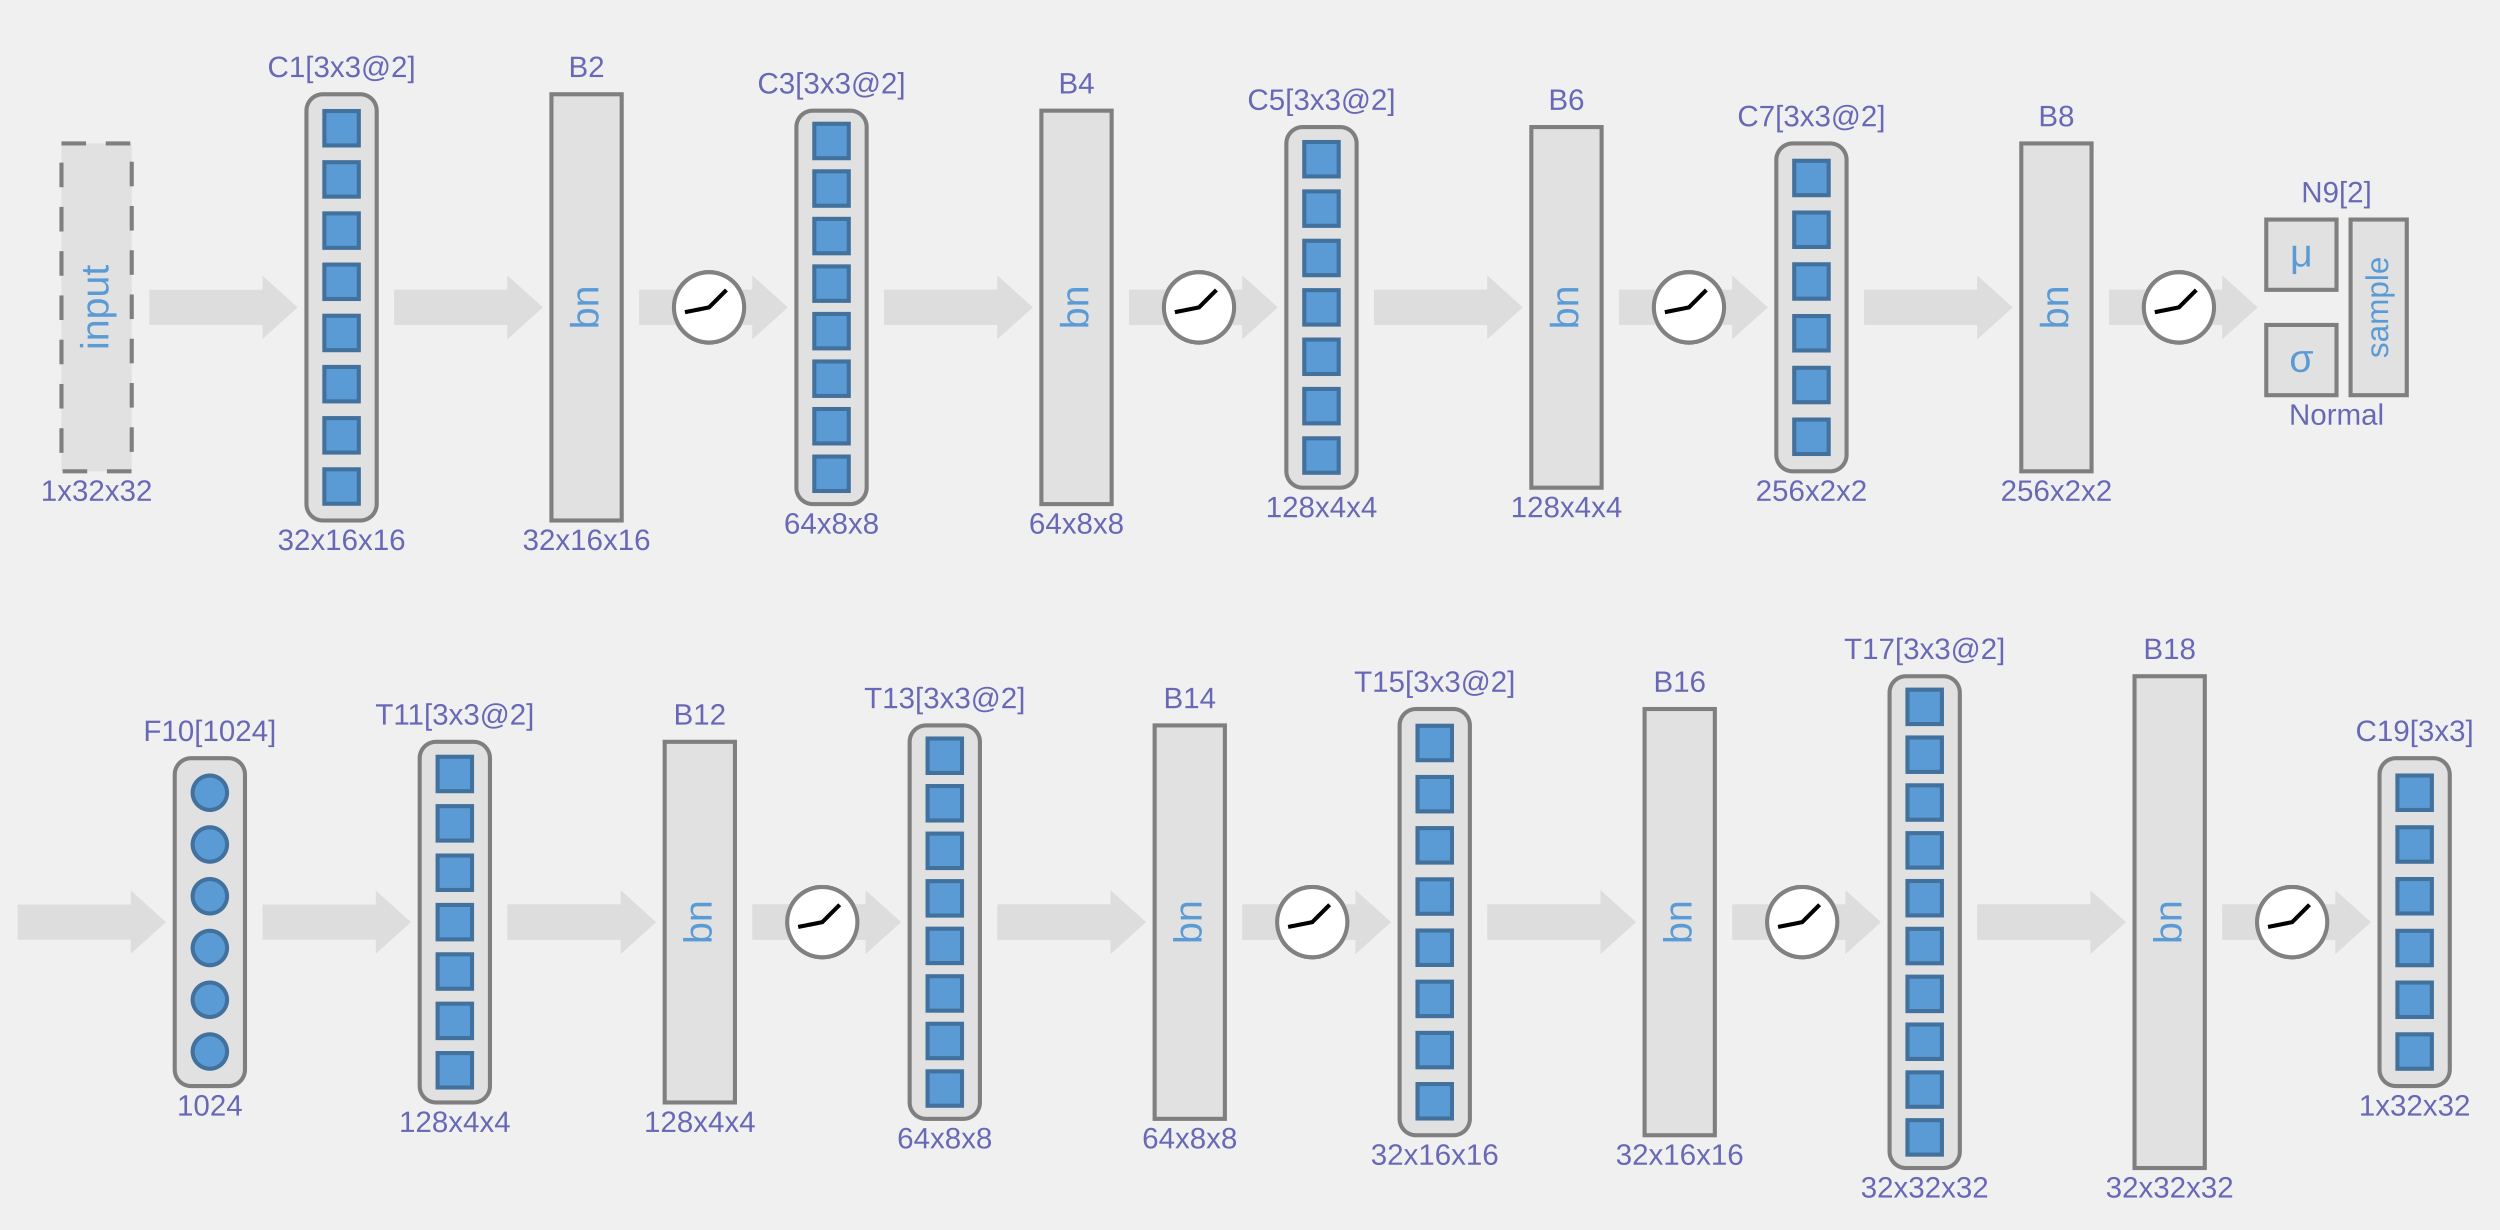
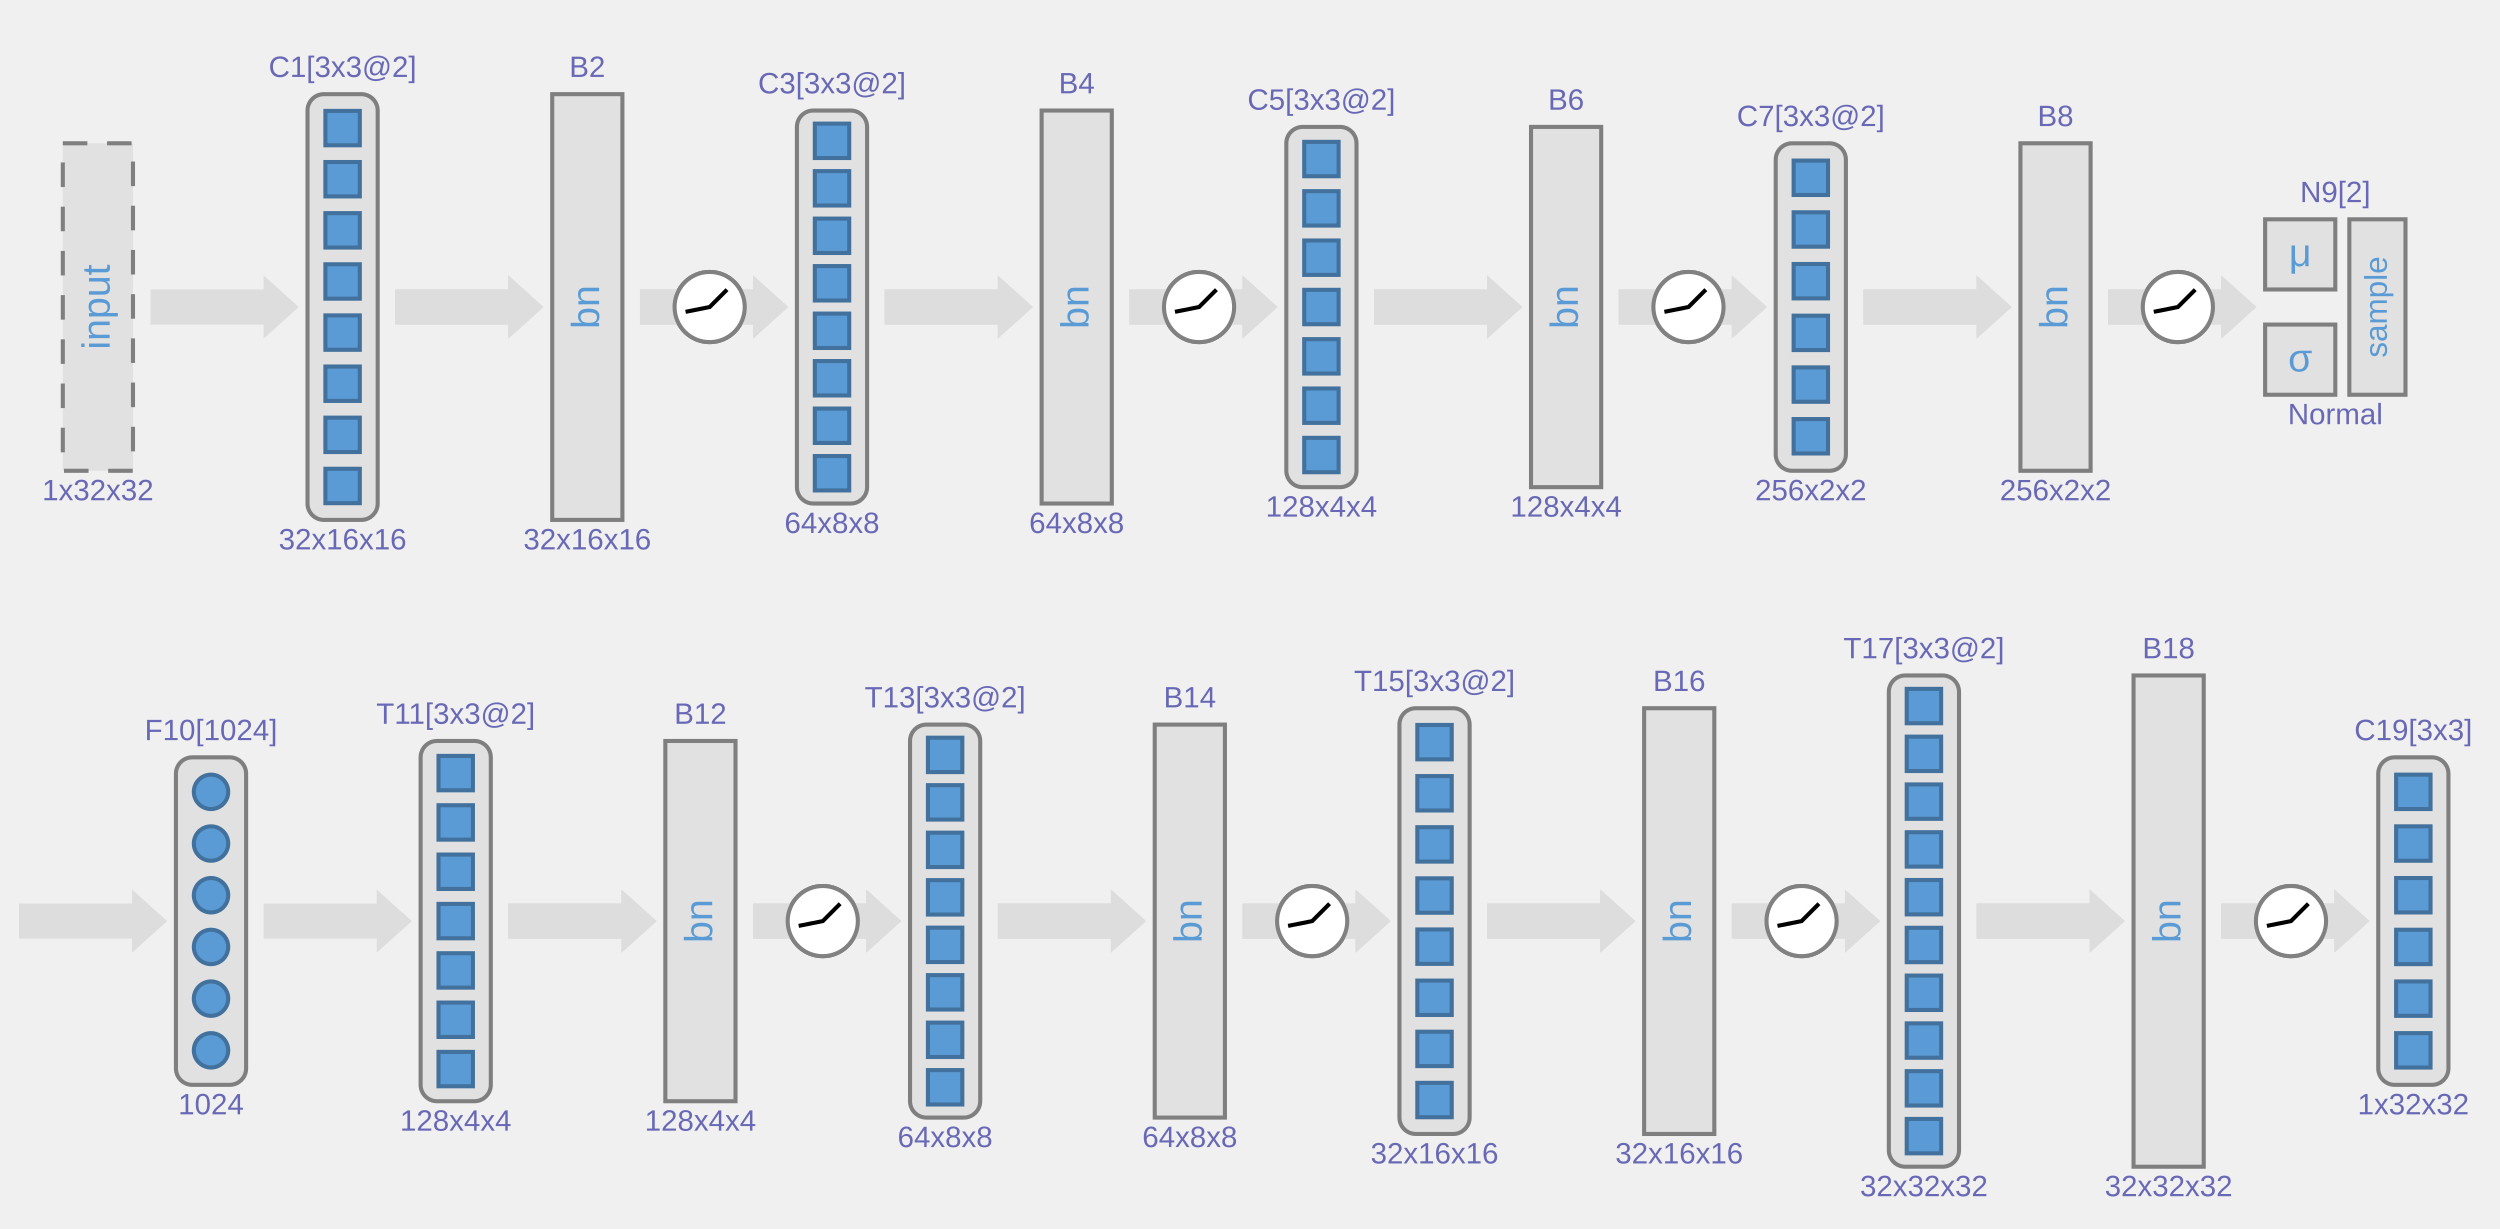
- <svg xmlns="http://www.w3.org/2000/svg" width="610" height="300" viewBox="0 0 610 300">
+ <svg xmlns="http://www.w3.org/2000/svg" width="800" height="393" viewBox="0 0 610 300">
  <defs>
</defs>
  <g>
    <rect x="15.0" y="35.0" width="17.143" height="80.0" fill="#e1e1e1" stroke="#7f7f7f" stroke-dasharray="6 4.8" />
    <text x="26.451" y="75.0" font-size="9.6" transform="rotate(-90, 26.45143, 75.0)" fill="#5b9bd5" text-anchor="middle" font-family="arial">input</text>
  </g>
  <text x="23.571" y="122.2" font-size="7.2" fill="#6868b6" text-anchor="middle" font-family="arial">1x32x32</text>
  <rect x="74.774" y="23.0" width="17.143" height="104.0" rx="4" ry="4" fill="#e1e1e1" stroke="#7f7f7f" />
  <rect x="79.146" y="27.089" width="8.4" height="8.4" fill="#5b9bd5" stroke="#41719c" />
  <rect x="79.146" y="39.578" width="8.4" height="8.4" fill="#5b9bd5" stroke="#41719c" />
  <rect x="79.146" y="52.067" width="8.4" height="8.4" fill="#5b9bd5" stroke="#41719c" />
  <rect x="79.146" y="64.556" width="8.4" height="8.4" fill="#5b9bd5" stroke="#41719c" />
  <rect x="79.146" y="77.044" width="8.4" height="8.4" fill="#5b9bd5" stroke="#41719c" />
  <rect x="79.146" y="89.533" width="8.4" height="8.4" fill="#5b9bd5" stroke="#41719c" />
  <rect x="79.146" y="102.022" width="8.4" height="8.4" fill="#5b9bd5" stroke="#41719c" />
  <rect x="79.146" y="114.511" width="8.4" height="8.4" fill="#5b9bd5" stroke="#41719c" />
  <text x="83.346" y="18.8" font-size="7.2" fill="#6868b6" text-anchor="middle" font-family="arial">C1[3x3@2]</text>
  <text x="83.346" y="134.2" font-size="7.2" fill="#6868b6" text-anchor="middle" font-family="arial">32x16x16</text>
  <path d="M36.429,70.714L64.06,70.714L64.06,67.286L72.632,75.0L64.06,82.714L64.06,79.286L36.429,79.286Z" fill="#ddd" stroke="none" />
  <g>
    <rect x="134.549" y="23.0" width="17.143" height="104.0" fill="#e1e1e1" stroke="#7f7f7f" />
    <text x="146" y="75.0" font-size="9.6" transform="rotate(-90, 146.0003, 75.0)" fill="#5b9bd5" text-anchor="middle" font-family="arial">bn</text>
  </g>
  <text x="143.12" y="18.8" font-size="7.2" fill="#6868b6" text-anchor="middle" font-family="arial">B2</text>
  <text x="143.12" y="134.2" font-size="7.2" fill="#6868b6" text-anchor="middle" font-family="arial">32x16x16</text>
  <path d="M96.203,70.714L123.835,70.714L123.835,67.286L132.406,75.0L123.835,82.714L123.835,79.286L96.203,79.286Z" fill="#ddd" stroke="none" />
  <path d="M96.203,70.714L123.835,70.714L123.835,67.286L132.406,75.0L123.835,82.714L123.835,79.286L96.203,79.286Z" fill="#ddd" stroke="none" />
  <rect x="194.323" y="27.0" width="17.143" height="96.0" rx="4" ry="4" fill="#e1e1e1" stroke="#7f7f7f" />
  <rect x="198.695" y="30.2" width="8.4" height="8.4" fill="#5b9bd5" stroke="#41719c" />
  <rect x="198.695" y="41.8" width="8.4" height="8.4" fill="#5b9bd5" stroke="#41719c" />
  <rect x="198.695" y="53.4" width="8.4" height="8.4" fill="#5b9bd5" stroke="#41719c" />
  <rect x="198.695" y="65.0" width="8.4" height="8.4" fill="#5b9bd5" stroke="#41719c" />
  <rect x="198.695" y="76.6" width="8.4" height="8.4" fill="#5b9bd5" stroke="#41719c" />
  <rect x="198.695" y="88.2" width="8.4" height="8.4" fill="#5b9bd5" stroke="#41719c" />
  <rect x="198.695" y="99.8" width="8.4" height="8.4" fill="#5b9bd5" stroke="#41719c" />
  <rect x="198.695" y="111.4" width="8.4" height="8.4" fill="#5b9bd5" stroke="#41719c" />
  <text x="202.895" y="22.8" font-size="7.2" fill="#6868b6" text-anchor="middle" font-family="arial">C3[3x3@2]</text>
  <text x="202.895" y="130.2" font-size="7.2" fill="#6868b6" text-anchor="middle" font-family="arial">64x8x8</text>
  <path d="M155.977,70.714L183.609,70.714L183.609,67.286L192.18,75.0L183.609,82.714L183.609,79.286L155.977,79.286Z" fill="#ddd" stroke="none" />
  <circle cx="173.008" cy="75.0" r="8.571" fill="#fff" stroke="#818181" />
  <path d="M167.123,76.171L173.008,75.0L177.25,70.757" stroke="#000" strokewidth="1" fill="none" />
  <path d="M155.977,70.714L183.609,70.714L183.609,67.286L192.18,75.0L183.609,82.714L183.609,79.286L155.977,79.286Z" fill="#ddd" stroke="none" />
  <circle cx="173.008" cy="75.0" r="8.571" fill="#fff" stroke="#818181" />
  <path d="M167.123,76.171L173.008,75.0L177.25,70.757" stroke="#000" strokewidth="1" fill="none" />
  <g>
    <rect x="254.098" y="27.0" width="17.143" height="96.0" fill="#e1e1e1" stroke="#7f7f7f" />
    <text x="265.549" y="75.0" font-size="9.6" transform="rotate(-90, 265.5492, 75.0)" fill="#5b9bd5" text-anchor="middle" font-family="arial">bn</text>
  </g>
  <text x="262.669" y="22.8" font-size="7.2" fill="#6868b6" text-anchor="middle" font-family="arial">B4</text>
  <text x="262.669" y="130.2" font-size="7.2" fill="#6868b6" text-anchor="middle" font-family="arial">64x8x8</text>
  <path d="M215.752,70.714L243.383,70.714L243.383,67.286L251.955,75.0L243.383,82.714L243.383,79.286L215.752,79.286Z" fill="#ddd" stroke="none" />
  <path d="M215.752,70.714L243.383,70.714L243.383,67.286L251.955,75.0L243.383,82.714L243.383,79.286L215.752,79.286Z" fill="#ddd" stroke="none" />
  <rect x="313.872" y="31.0" width="17.143" height="88.0" rx="4" ry="4" fill="#e1e1e1" stroke="#7f7f7f" />
  <rect x="318.244" y="34.65" width="8.4" height="8.4" fill="#5b9bd5" stroke="#41719c" />
  <rect x="318.244" y="46.7" width="8.4" height="8.4" fill="#5b9bd5" stroke="#41719c" />
  <rect x="318.244" y="58.75" width="8.4" height="8.4" fill="#5b9bd5" stroke="#41719c" />
  <rect x="318.244" y="70.8" width="8.4" height="8.4" fill="#5b9bd5" stroke="#41719c" />
  <rect x="318.244" y="82.85" width="8.4" height="8.4" fill="#5b9bd5" stroke="#41719c" />
  <rect x="318.244" y="94.9" width="8.4" height="8.4" fill="#5b9bd5" stroke="#41719c" />
  <rect x="318.244" y="106.95" width="8.4" height="8.4" fill="#5b9bd5" stroke="#41719c" />
  <text x="322.444" y="26.8" font-size="7.2" fill="#6868b6" text-anchor="middle" font-family="arial">C5[3x3@2]</text>
  <text x="322.444" y="126.2" font-size="7.2" fill="#6868b6" text-anchor="middle" font-family="arial">128x4x4</text>
  <path d="M275.526,70.714L303.158,70.714L303.158,67.286L311.729,75.0L303.158,82.714L303.158,79.286L275.526,79.286Z" fill="#ddd" stroke="none" />
  <circle cx="292.556" cy="75.0" r="8.571" fill="#fff" stroke="#818181" />
  <path d="M286.672,76.171L292.556,75.0L296.799,70.757" stroke="#000" strokewidth="1" fill="none" />
  <path d="M275.526,70.714L303.158,70.714L303.158,67.286L311.729,75.0L303.158,82.714L303.158,79.286L275.526,79.286Z" fill="#ddd" stroke="none" />
  <circle cx="292.556" cy="75.0" r="8.571" fill="#fff" stroke="#818181" />
  <path d="M286.672,76.171L292.556,75.0L296.799,70.757" stroke="#000" strokewidth="1" fill="none" />
  <g>
    <rect x="373.647" y="31.0" width="17.143" height="88.0" fill="#e1e1e1" stroke="#7f7f7f" />
    <text x="385.098" y="75.0" font-size="9.6" transform="rotate(-90, 385.098, 75.0)" fill="#5b9bd5" text-anchor="middle" font-family="arial">bn</text>
  </g>
  <text x="382.218" y="26.8" font-size="7.2" fill="#6868b6" text-anchor="middle" font-family="arial">B6</text>
  <text x="382.218" y="126.2" font-size="7.2" fill="#6868b6" text-anchor="middle" font-family="arial">128x4x4</text>
  <path d="M335.301,70.714L362.932,70.714L362.932,67.286L371.504,75.0L362.932,82.714L362.932,79.286L335.301,79.286Z" fill="#ddd" stroke="none" />
  <path d="M335.301,70.714L362.932,70.714L362.932,67.286L371.504,75.0L362.932,82.714L362.932,79.286L335.301,79.286Z" fill="#ddd" stroke="none" />
  <rect x="433.421" y="35.0" width="17.143" height="80.0" rx="4" ry="4" fill="#e1e1e1" stroke="#7f7f7f" />
  <rect x="437.792" y="39.229" width="8.4" height="8.4" fill="#5b9bd5" stroke="#41719c" />
  <rect x="437.792" y="51.857" width="8.4" height="8.4" fill="#5b9bd5" stroke="#41719c" />
  <rect x="437.792" y="64.486" width="8.4" height="8.4" fill="#5b9bd5" stroke="#41719c" />
  <rect x="437.792" y="77.114" width="8.4" height="8.4" fill="#5b9bd5" stroke="#41719c" />
  <rect x="437.792" y="89.743" width="8.4" height="8.4" fill="#5b9bd5" stroke="#41719c" />
  <rect x="437.792" y="102.371" width="8.4" height="8.4" fill="#5b9bd5" stroke="#41719c" />
  <text x="441.992" y="30.8" font-size="7.2" fill="#6868b6" text-anchor="middle" font-family="arial">C7[3x3@2]</text>
  <text x="441.992" y="122.2" font-size="7.2" fill="#6868b6" text-anchor="middle" font-family="arial">256x2x2</text>
  <path d="M395.075,70.714L422.707,70.714L422.707,67.286L431.278,75.0L422.707,82.714L422.707,79.286L395.075,79.286Z" fill="#ddd" stroke="none" />
  <circle cx="412.105" cy="75.0" r="8.571" fill="#fff" stroke="#818181" />
  <path d="M406.221,76.171L412.105,75.0L416.348,70.757" stroke="#000" strokewidth="1" fill="none" />
  <path d="M395.075,70.714L422.707,70.714L422.707,67.286L431.278,75.0L422.707,82.714L422.707,79.286L395.075,79.286Z" fill="#ddd" stroke="none" />
  <circle cx="412.105" cy="75.0" r="8.571" fill="#fff" stroke="#818181" />
  <path d="M406.221,76.171L412.105,75.0L416.348,70.757" stroke="#000" strokewidth="1" fill="none" />
  <g>
    <rect x="493.195" y="35.0" width="17.143" height="80.0" fill="#e1e1e1" stroke="#7f7f7f" />
    <text x="504.647" y="75.0" font-size="9.6" transform="rotate(-90, 504.6469, 75.0)" fill="#5b9bd5" text-anchor="middle" font-family="arial">bn</text>
  </g>
  <text x="501.767" y="30.8" font-size="7.2" fill="#6868b6" text-anchor="middle" font-family="arial">B8</text>
  <text x="501.767" y="122.2" font-size="7.2" fill="#6868b6" text-anchor="middle" font-family="arial">256x2x2</text>
  <path d="M454.85,70.714L482.481,70.714L482.481,67.286L491.053,75.0L482.481,82.714L482.481,79.286L454.85,79.286Z" fill="#ddd" stroke="none" />
  <path d="M454.85,70.714L482.481,70.714L482.481,67.286L491.053,75.0L482.481,82.714L482.481,79.286L454.85,79.286Z" fill="#ddd" stroke="none" />
  <g>
    <rect x="552.97" y="53.571" width="17.143" height="17.143" fill="#e1e1e1" stroke="#7f7f7f" />
    <text x="561.541" y="65.023" font-size="9.6" transform="" fill="#5b9bd5" text-anchor="middle" font-family="arial">μ</text>
  </g>
  <g>
    <rect x="552.97" y="79.286" width="17.143" height="17.143" fill="#e1e1e1" stroke="#7f7f7f" />
    <text x="561.541" y="90.737" font-size="9.6" transform="" fill="#5b9bd5" text-anchor="middle" font-family="arial">σ</text>
  </g>
  <g>
    <rect x="573.541" y="53.571" width="13.714" height="42.857" fill="#e1e1e1" stroke="#7f7f7f" />
    <text x="582.702" y="75.0" font-size="7.68" transform="rotate(-90, 582.7025, 75.0)" fill="#5b9bd5" text-anchor="middle" font-family="arial">sample</text>
  </g>
  <text x="570.113" y="49.371" font-size="7.2" fill="#6868b6" text-anchor="middle" font-family="arial">N9[2]</text>
  <text x="570.113" y="103.629" font-size="7.2" fill="#6868b6" text-anchor="middle" font-family="arial">Normal</text>
  <path d="M514.624,70.714L542.256,70.714L542.256,67.286L550.827,75.0L542.256,82.714L542.256,79.286L514.624,79.286Z" fill="#ddd" stroke="none" />
  <circle cx="531.654" cy="75.0" r="8.571" fill="#fff" stroke="#818181" />
  <path d="M525.769,76.171L531.654,75.0L535.897,70.757" stroke="#000" strokewidth="1" fill="none" />
  <path d="M514.624,70.714L542.256,70.714L542.256,67.286L550.827,75.0L542.256,82.714L542.256,79.286L514.624,79.286Z" fill="#ddd" stroke="none" />
  <circle cx="531.654" cy="75.0" r="8.571" fill="#fff" stroke="#818181" />
  <path d="M525.769,76.171L531.654,75.0L535.897,70.757" stroke="#000" strokewidth="1" fill="none" />
  <rect x="42.632" y="185.0" width="17.143" height="80.0" rx="4" ry="4" fill="#e1e1e1" stroke="#7f7f7f" />
  <circle cx="51.203" cy="193.429" r="4.2" fill="#5b9bd5" stroke="#41719c" />
  <circle cx="51.203" cy="206.057" r="4.2" fill="#5b9bd5" stroke="#41719c" />
  <circle cx="51.203" cy="218.686" r="4.2" fill="#5b9bd5" stroke="#41719c" />
  <circle cx="51.203" cy="231.314" r="4.2" fill="#5b9bd5" stroke="#41719c" />
  <circle cx="51.203" cy="243.943" r="4.2" fill="#5b9bd5" stroke="#41719c" />
  <circle cx="51.203" cy="256.571" r="4.2" fill="#5b9bd5" stroke="#41719c" />
  <text x="51.203" y="180.8" font-size="7.2" fill="#6868b6" text-anchor="middle" font-family="arial">F10[1024]</text>
  <text x="51.203" y="272.2" font-size="7.2" fill="#6868b6" text-anchor="middle" font-family="arial">1024</text>
  <path d="M4.286,220.714L31.917,220.714L31.917,217.286L40.489,225.0L31.917,232.714L31.917,229.286L4.286,229.286Z" fill="#ddd" stroke="none" />
  <rect x="102.406" y="181.0" width="17.143" height="88.0" rx="4" ry="4" fill="#e1e1e1" stroke="#7f7f7f" />
  <rect x="106.777" y="184.65" width="8.4" height="8.4" fill="#5b9bd5" stroke="#41719c" />
  <rect x="106.777" y="196.7" width="8.4" height="8.4" fill="#5b9bd5" stroke="#41719c" />
  <rect x="106.777" y="208.75" width="8.4" height="8.4" fill="#5b9bd5" stroke="#41719c" />
  <rect x="106.777" y="220.8" width="8.4" height="8.4" fill="#5b9bd5" stroke="#41719c" />
  <rect x="106.777" y="232.85" width="8.4" height="8.4" fill="#5b9bd5" stroke="#41719c" />
  <rect x="106.777" y="244.9" width="8.4" height="8.4" fill="#5b9bd5" stroke="#41719c" />
  <rect x="106.777" y="256.95" width="8.4" height="8.4" fill="#5b9bd5" stroke="#41719c" />
  <text x="110.977" y="176.8" font-size="7.2" fill="#6868b6" text-anchor="middle" font-family="arial">T11[3x3@2]</text>
  <text x="110.977" y="276.2" font-size="7.2" fill="#6868b6" text-anchor="middle" font-family="arial">128x4x4</text>
  <path d="M64.06,220.714L91.692,220.714L91.692,217.286L100.263,225.0L91.692,232.714L91.692,229.286L64.06,229.286Z" fill="#ddd" stroke="none" />
  <g>
    <rect x="162.18" y="181.0" width="17.143" height="88.0" fill="#e1e1e1" stroke="#7f7f7f" />
    <text x="173.632" y="225.0" font-size="9.6" transform="rotate(-90, 173.6319, 225.0)" fill="#5b9bd5" text-anchor="middle" font-family="arial">bn</text>
  </g>
  <text x="170.752" y="176.8" font-size="7.2" fill="#6868b6" text-anchor="middle" font-family="arial">B12</text>
  <text x="170.752" y="276.2" font-size="7.2" fill="#6868b6" text-anchor="middle" font-family="arial">128x4x4</text>
  <path d="M123.835,220.714L151.466,220.714L151.466,217.286L160.038,225.0L151.466,232.714L151.466,229.286L123.835,229.286Z" fill="#ddd" stroke="none" />
  <path d="M123.835,220.714L151.466,220.714L151.466,217.286L160.038,225.0L151.466,232.714L151.466,229.286L123.835,229.286Z" fill="#ddd" stroke="none" />
  <rect x="221.955" y="177.0" width="17.143" height="96.0" rx="4" ry="4" fill="#e1e1e1" stroke="#7f7f7f" />
  <rect x="226.326" y="180.2" width="8.4" height="8.4" fill="#5b9bd5" stroke="#41719c" />
  <rect x="226.326" y="191.8" width="8.4" height="8.4" fill="#5b9bd5" stroke="#41719c" />
  <rect x="226.326" y="203.4" width="8.4" height="8.4" fill="#5b9bd5" stroke="#41719c" />
  <rect x="226.326" y="215" width="8.4" height="8.4" fill="#5b9bd5" stroke="#41719c" />
  <rect x="226.326" y="226.6" width="8.4" height="8.4" fill="#5b9bd5" stroke="#41719c" />
  <rect x="226.326" y="238.2" width="8.4" height="8.4" fill="#5b9bd5" stroke="#41719c" />
  <rect x="226.326" y="249.8" width="8.4" height="8.4" fill="#5b9bd5" stroke="#41719c" />
  <rect x="226.326" y="261.4" width="8.4" height="8.4" fill="#5b9bd5" stroke="#41719c" />
  <text x="230.526" y="172.8" font-size="7.2" fill="#6868b6" text-anchor="middle" font-family="arial">T13[3x3@2]</text>
  <text x="230.526" y="280.2" font-size="7.2" fill="#6868b6" text-anchor="middle" font-family="arial">64x8x8</text>
  <path d="M183.609,220.714L211.241,220.714L211.241,217.286L219.812,225.0L211.241,232.714L211.241,229.286L183.609,229.286Z" fill="#ddd" stroke="none" />
  <circle cx="200.639" cy="225.0" r="8.571" fill="#fff" stroke="#818181" />
  <path d="M194.754,226.171L200.639,225.0L204.882,220.757" stroke="#000" strokewidth="1" fill="none" />
  <path d="M183.609,220.714L211.241,220.714L211.241,217.286L219.812,225.0L211.241,232.714L211.241,229.286L183.609,229.286Z" fill="#ddd" stroke="none" />
  <circle cx="200.639" cy="225.0" r="8.571" fill="#fff" stroke="#818181" />
  <path d="M194.754,226.171L200.639,225.0L204.882,220.757" stroke="#000" strokewidth="1" fill="none" />
  <g>
    <rect x="281.729" y="177.0" width="17.143" height="96.0" fill="#e1e1e1" stroke="#7f7f7f" />
    <text x="293.181" y="225.0" font-size="9.6" transform="rotate(-90, 293.1808, 225.0)" fill="#5b9bd5" text-anchor="middle" font-family="arial">bn</text>
  </g>
  <text x="290.301" y="172.8" font-size="7.2" fill="#6868b6" text-anchor="middle" font-family="arial">B14</text>
  <text x="290.301" y="280.2" font-size="7.2" fill="#6868b6" text-anchor="middle" font-family="arial">64x8x8</text>
  <path d="M243.383,220.714L271.015,220.714L271.015,217.286L279.586,225.0L271.015,232.714L271.015,229.286L243.383,229.286Z" fill="#ddd" stroke="none" />
  <path d="M243.383,220.714L271.015,220.714L271.015,217.286L279.586,225.0L271.015,232.714L271.015,229.286L243.383,229.286Z" fill="#ddd" stroke="none" />
  <rect x="341.504" y="173.0" width="17.143" height="104.0" rx="4" ry="4" fill="#e1e1e1" stroke="#7f7f7f" />
  <rect x="345.875" y="177.089" width="8.4" height="8.4" fill="#5b9bd5" stroke="#41719c" />
  <rect x="345.875" y="189.578" width="8.4" height="8.4" fill="#5b9bd5" stroke="#41719c" />
  <rect x="345.875" y="202.067" width="8.4" height="8.4" fill="#5b9bd5" stroke="#41719c" />
  <rect x="345.875" y="214.556" width="8.4" height="8.4" fill="#5b9bd5" stroke="#41719c" />
  <rect x="345.875" y="227.044" width="8.4" height="8.4" fill="#5b9bd5" stroke="#41719c" />
  <rect x="345.875" y="239.533" width="8.4" height="8.4" fill="#5b9bd5" stroke="#41719c" />
  <rect x="345.875" y="252.022" width="8.4" height="8.4" fill="#5b9bd5" stroke="#41719c" />
  <rect x="345.875" y="264.511" width="8.4" height="8.4" fill="#5b9bd5" stroke="#41719c" />
  <text x="350.075" y="168.8" font-size="7.2" fill="#6868b6" text-anchor="middle" font-family="arial">T15[3x3@2]</text>
  <text x="350.075" y="284.2" font-size="7.2" fill="#6868b6" text-anchor="middle" font-family="arial">32x16x16</text>
  <path d="M303.158,220.714L330.789,220.714L330.789,217.286L339.361,225.0L330.789,232.714L330.789,229.286L303.158,229.286Z" fill="#ddd" stroke="none" />
  <circle cx="320.188" cy="225.0" r="8.571" fill="#fff" stroke="#818181" />
  <path d="M314.303,226.171L320.188,225.0L324.431,220.757" stroke="#000" strokewidth="1" fill="none" />
  <path d="M303.158,220.714L330.789,220.714L330.789,217.286L339.361,225.0L330.789,232.714L330.789,229.286L303.158,229.286Z" fill="#ddd" stroke="none" />
  <circle cx="320.188" cy="225.0" r="8.571" fill="#fff" stroke="#818181" />
  <path d="M314.303,226.171L320.188,225.0L324.431,220.757" stroke="#000" strokewidth="1" fill="none" />
  <g>
    <rect x="401.278" y="173.0" width="17.143" height="104.0" fill="#e1e1e1" stroke="#7f7f7f" />
    <text x="412.73" y="225.0" font-size="9.6" transform="rotate(-90, 412.7296, 225.0)" fill="#5b9bd5" text-anchor="middle" font-family="arial">bn</text>
  </g>
  <text x="409.85" y="168.8" font-size="7.2" fill="#6868b6" text-anchor="middle" font-family="arial">B16</text>
  <text x="409.85" y="284.2" font-size="7.2" fill="#6868b6" text-anchor="middle" font-family="arial">32x16x16</text>
  <path d="M362.932,220.714L390.564,220.714L390.564,217.286L399.135,225.0L390.564,232.714L390.564,229.286L362.932,229.286Z" fill="#ddd" stroke="none" />
  <path d="M362.932,220.714L390.564,220.714L390.564,217.286L399.135,225.0L390.564,232.714L390.564,229.286L362.932,229.286Z" fill="#ddd" stroke="none" />
  <rect x="461.053" y="165.0" width="17.143" height="120.0" rx="4" ry="4" fill="#e1e1e1" stroke="#7f7f7f" />
  <rect x="465.424" y="168.273" width="8.4" height="8.4" fill="#5b9bd5" stroke="#41719c" />
  <rect x="465.424" y="179.945" width="8.4" height="8.4" fill="#5b9bd5" stroke="#41719c" />
  <rect x="465.424" y="191.618" width="8.4" height="8.4" fill="#5b9bd5" stroke="#41719c" />
  <rect x="465.424" y="203.291" width="8.4" height="8.4" fill="#5b9bd5" stroke="#41719c" />
  <rect x="465.424" y="214.964" width="8.4" height="8.4" fill="#5b9bd5" stroke="#41719c" />
  <rect x="465.424" y="226.636" width="8.4" height="8.4" fill="#5b9bd5" stroke="#41719c" />
  <rect x="465.424" y="238.309" width="8.4" height="8.4" fill="#5b9bd5" stroke="#41719c" />
  <rect x="465.424" y="249.982" width="8.4" height="8.4" fill="#5b9bd5" stroke="#41719c" />
  <rect x="465.424" y="261.655" width="8.4" height="8.4" fill="#5b9bd5" stroke="#41719c" />
  <rect x="465.424" y="273.327" width="8.4" height="8.4" fill="#5b9bd5" stroke="#41719c" />
  <text x="469.624" y="160.8" font-size="7.2" fill="#6868b6" text-anchor="middle" font-family="arial">T17[3x3@2]</text>
  <text x="469.624" y="292.2" font-size="7.2" fill="#6868b6" text-anchor="middle" font-family="arial">32x32x32</text>
  <path d="M422.707,220.714L450.338,220.714L450.338,217.286L458.91,225.0L450.338,232.714L450.338,229.286L422.707,229.286Z" fill="#ddd" stroke="none" />
  <circle cx="439.737" cy="225.0" r="8.571" fill="#fff" stroke="#818181" />
  <path d="M433.852,226.171L439.737,225.0L443.979,220.757" stroke="#000" strokewidth="1" fill="none" />
  <path d="M422.707,220.714L450.338,220.714L450.338,217.286L458.91,225.0L450.338,232.714L450.338,229.286L422.707,229.286Z" fill="#ddd" stroke="none" />
  <circle cx="439.737" cy="225.0" r="8.571" fill="#fff" stroke="#818181" />
  <path d="M433.852,226.171L439.737,225.0L443.979,220.757" stroke="#000" strokewidth="1" fill="none" />
  <g>
    <rect x="520.827" y="165.0" width="17.143" height="120.0" fill="#e1e1e1" stroke="#7f7f7f" />
    <text x="532.278" y="225.0" font-size="9.6" transform="rotate(-90, 532.2785, 225.0)" fill="#5b9bd5" text-anchor="middle" font-family="arial">bn</text>
  </g>
  <text x="529.398" y="160.8" font-size="7.2" fill="#6868b6" text-anchor="middle" font-family="arial">B18</text>
  <text x="529.398" y="292.2" font-size="7.2" fill="#6868b6" text-anchor="middle" font-family="arial">32x32x32</text>
  <path d="M482.481,220.714L510.113,220.714L510.113,217.286L518.684,225.0L510.113,232.714L510.113,229.286L482.481,229.286Z" fill="#ddd" stroke="none" />
  <path d="M482.481,220.714L510.113,220.714L510.113,217.286L518.684,225.0L510.113,232.714L510.113,229.286L482.481,229.286Z" fill="#ddd" stroke="none" />
  <rect x="580.602" y="185.0" width="17.143" height="80.0" rx="4" ry="4" fill="#e1e1e1" stroke="#7f7f7f" />
  <rect x="584.973" y="189.229" width="8.4" height="8.4" fill="#5b9bd5" stroke="#41719c" />
  <rect x="584.973" y="201.857" width="8.4" height="8.4" fill="#5b9bd5" stroke="#41719c" />
  <rect x="584.973" y="214.486" width="8.4" height="8.4" fill="#5b9bd5" stroke="#41719c" />
  <rect x="584.973" y="227.114" width="8.4" height="8.4" fill="#5b9bd5" stroke="#41719c" />
  <rect x="584.973" y="239.743" width="8.4" height="8.4" fill="#5b9bd5" stroke="#41719c" />
  <rect x="584.973" y="252.371" width="8.4" height="8.4" fill="#5b9bd5" stroke="#41719c" />
  <text x="589.173" y="180.8" font-size="7.2" fill="#6868b6" text-anchor="middle" font-family="arial">C19[3x3]</text>
  <text x="589.173" y="272.2" font-size="7.2" fill="#6868b6" text-anchor="middle" font-family="arial">1x32x32</text>
  <path d="M542.256,220.714L569.887,220.714L569.887,217.286L578.459,225.0L569.887,232.714L569.887,229.286L542.256,229.286Z" fill="#ddd" stroke="none" />
  <circle cx="559.286" cy="225.0" r="8.571" fill="#fff" stroke="#818181" />
  <path d="M553.401,226.171L559.286,225.0L563.528,220.757" stroke="#000" strokewidth="1" fill="none" />
  <path d="M542.256,220.714L569.887,220.714L569.887,217.286L578.459,225.0L569.887,232.714L569.887,229.286L542.256,229.286Z" fill="#ddd" stroke="none" />
  <circle cx="559.286" cy="225.0" r="8.571" fill="#fff" stroke="#818181" />
  <path d="M553.401,226.171L559.286,225.0L563.528,220.757" stroke="#000" strokewidth="1" fill="none" />
</svg>
